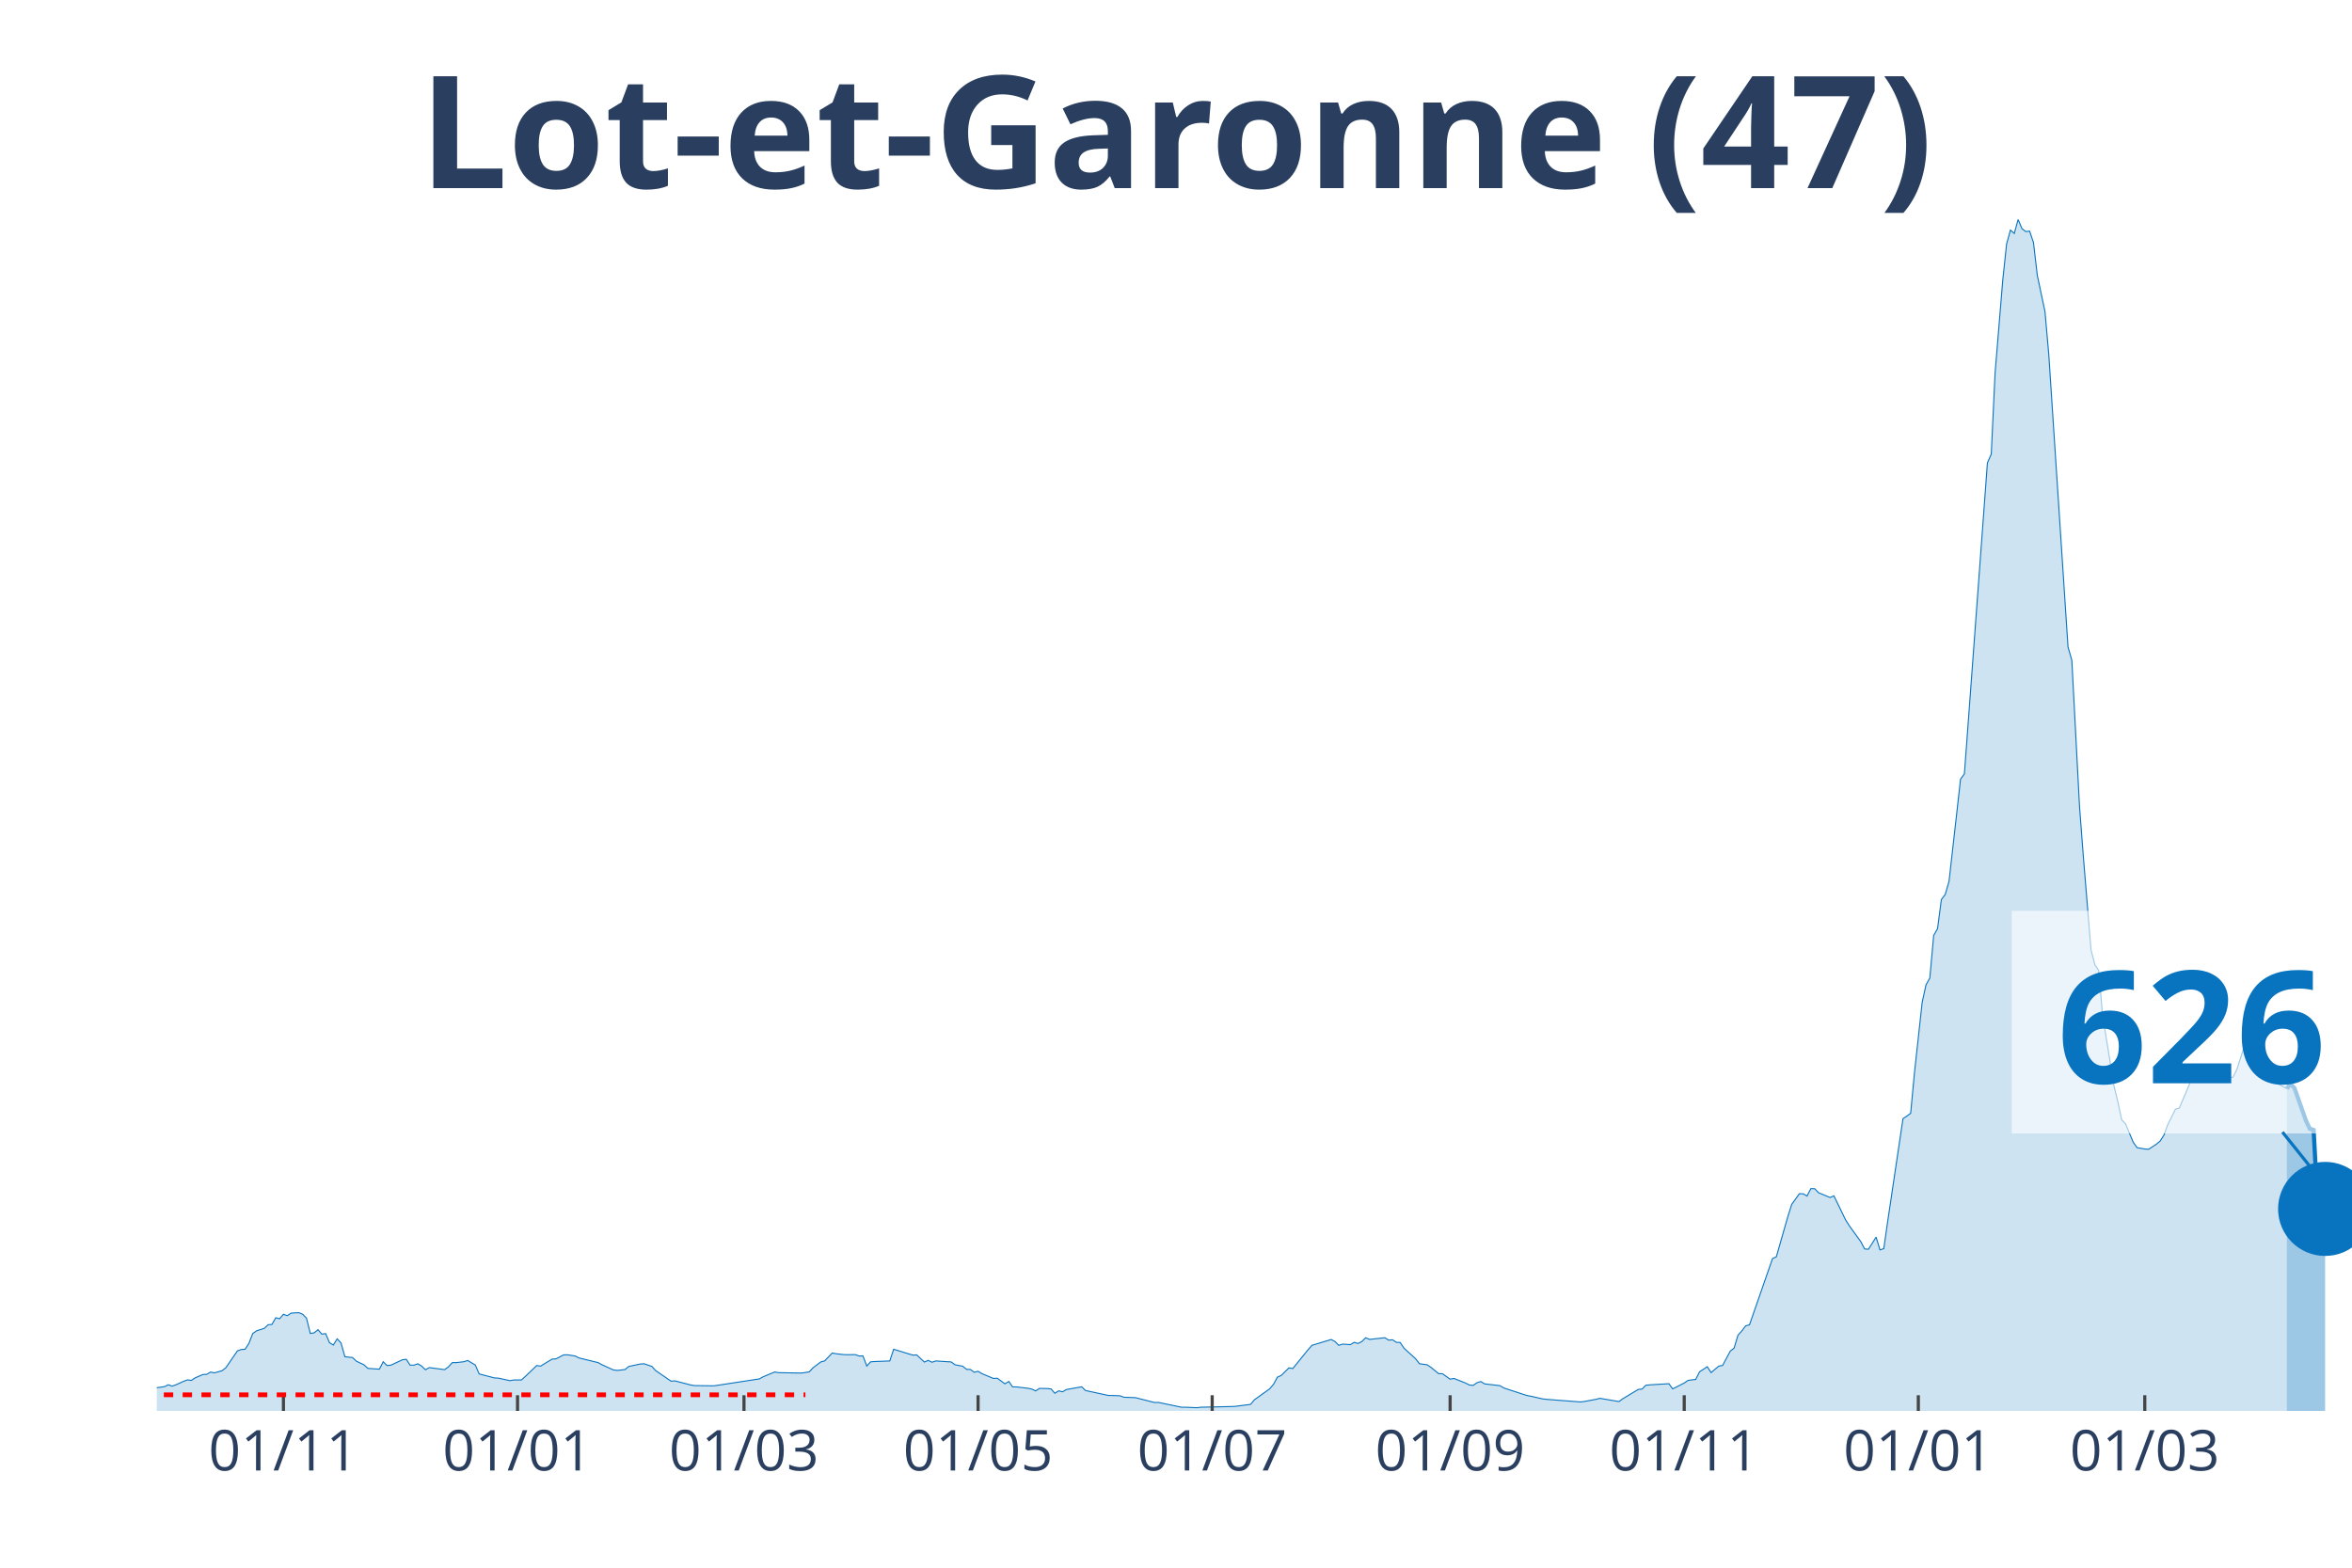
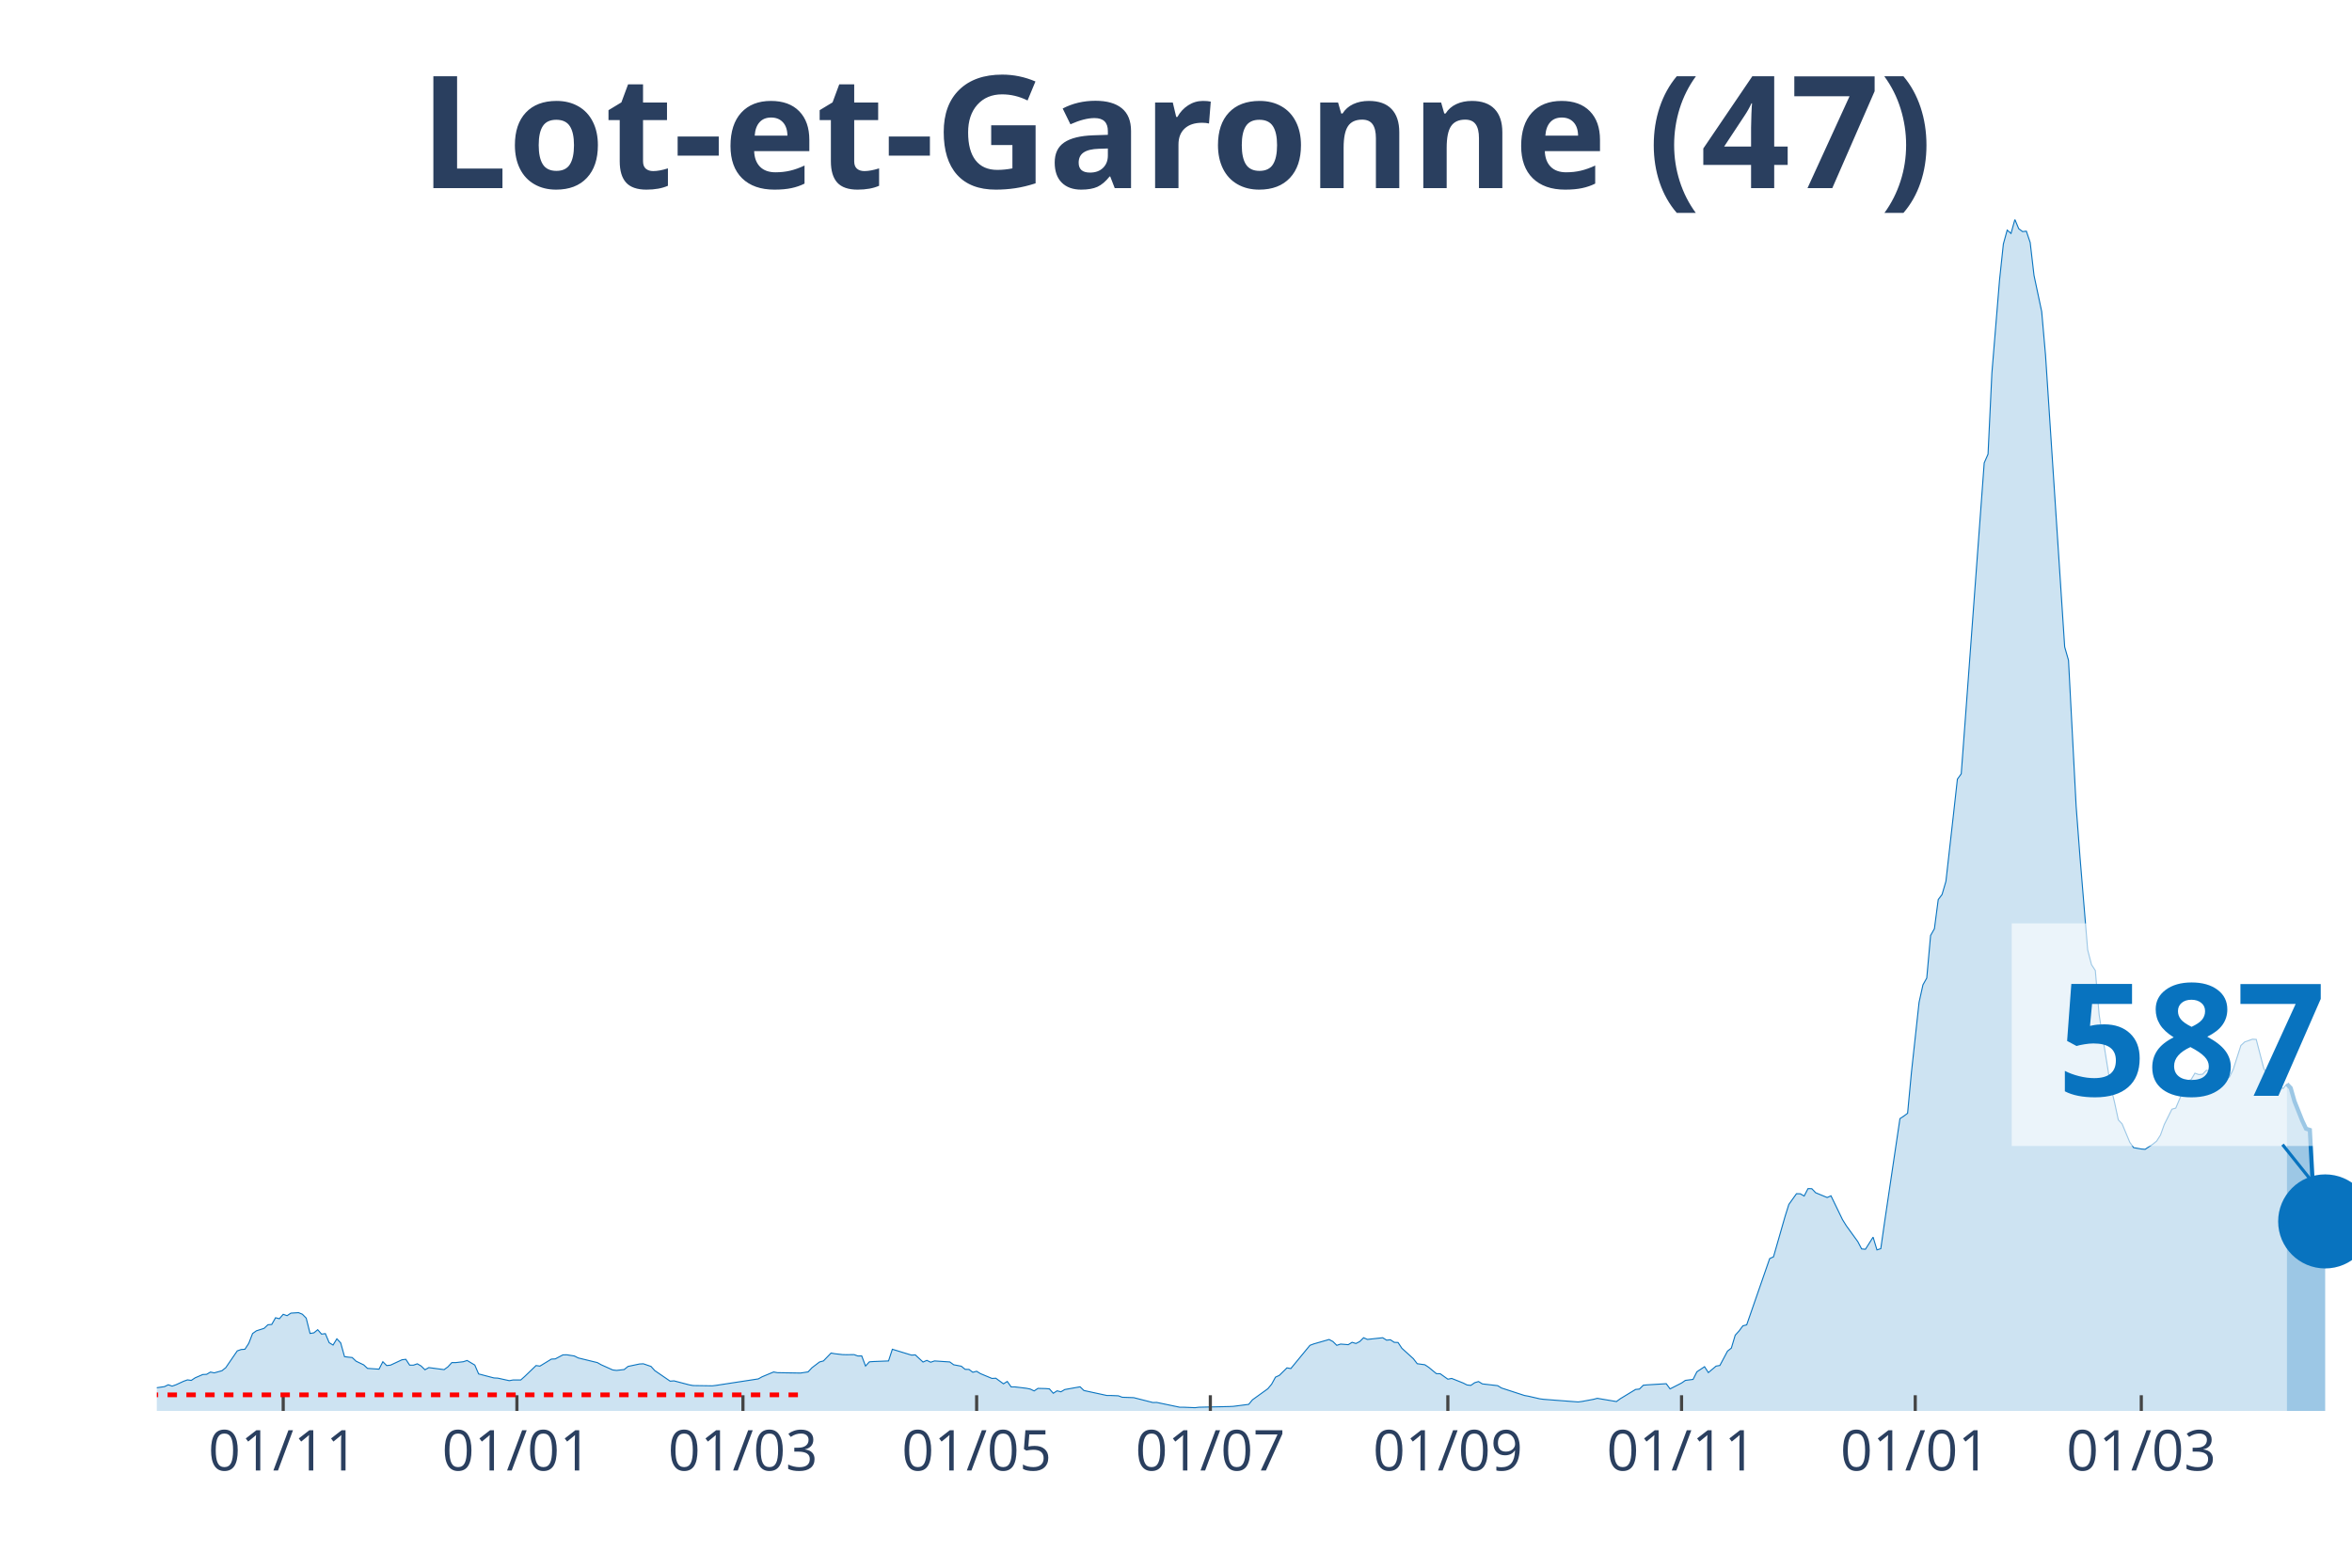
<svg xmlns="http://www.w3.org/2000/svg" class="main-svg" width="1125" height="750" style="" viewBox="0 0 750 500">
  <rect x="0" y="0" width="750" height="500" style="fill: rgb(0, 0, 0); fill-opacity: 0;" />
-   <defs id="defs-823f1d">
+   <defs id="defs-ce60f6">
    <g class="clips">
-       <clipPath id="clip823f1dxyplot" class="plotclip">
+       <clipPath id="clipce60f6xyplot" class="plotclip">
        <rect width="700" height="380" />
      </clipPath>
-       <clipPath class="axesclip" id="clip823f1dx">
+       <clipPath class="axesclip" id="clipce60f6x">
        <rect x="50" y="0" width="700" height="500" />
      </clipPath>
-       <clipPath class="axesclip" id="clip823f1dy">
+       <clipPath class="axesclip" id="clipce60f6y">
        <rect x="0" y="70" width="750" height="380" />
      </clipPath>
-       <clipPath class="axesclip" id="clip823f1dxy">
+       <clipPath class="axesclip" id="clipce60f6xy">
        <rect x="50" y="70" width="700" height="380" />
      </clipPath>
    </g>
    <g class="gradients" />
  </defs>
  <g class="bglayer">
    <rect class="bg" x="50" y="70" width="700" height="380" style="fill: rgb(0, 0, 0); fill-opacity: 0; stroke-width: 0;" />
  </g>
  <g class="layer-below">
    <g class="imagelayer" />
    <g class="shapelayer" />
  </g>
  <g class="cartesianlayer">
    <g class="subplot xy">
      <g class="layer-subplot">
        <g class="shapelayer" />
        <g class="imagelayer" />
      </g>
      <g class="gridlayer">
        <g class="x">
-           <path class="xgrid crisp" transform="translate(90.38,0)" d="M0,70v380" style="stroke: rgb(255, 255, 255); stroke-opacity: 1; stroke-width: 1px;" />
-           <path class="xgrid crisp" transform="translate(165.03,0)" d="M0,70v380" style="stroke: rgb(255, 255, 255); stroke-opacity: 1; stroke-width: 1px;" />
-           <path class="xgrid crisp" transform="translate(237.24,0)" d="M0,70v380" style="stroke: rgb(255, 255, 255); stroke-opacity: 1; stroke-width: 1px;" />
-           <path class="xgrid crisp" transform="translate(311.89,0)" d="M0,70v380" style="stroke: rgb(255, 255, 255); stroke-opacity: 1; stroke-width: 1px;" />
-           <path class="xgrid crisp" transform="translate(386.54,0)" d="M0,70v380" style="stroke: rgb(255, 255, 255); stroke-opacity: 1; stroke-width: 1px;" />
-           <path class="xgrid crisp" transform="translate(462.41,0)" d="M0,70v380" style="stroke: rgb(255, 255, 255); stroke-opacity: 1; stroke-width: 1px;" />
-           <path class="xgrid crisp" transform="translate(537.06,0)" d="M0,70v380" style="stroke: rgb(255, 255, 255); stroke-opacity: 1; stroke-width: 1px;" />
-           <path class="xgrid crisp" transform="translate(611.71,0)" d="M0,70v380" style="stroke: rgb(255, 255, 255); stroke-opacity: 1; stroke-width: 1px;" />
-           <path class="xgrid crisp" transform="translate(683.92,0)" d="M0,70v380" style="stroke: rgb(255, 255, 255); stroke-opacity: 1; stroke-width: 1px;" />
+           <path class="xgrid crisp" transform="translate(90.31,0)" d="M0,70v380" style="stroke: rgb(255, 255, 255); stroke-opacity: 1; stroke-width: 1px;" />
+           <path class="xgrid crisp" transform="translate(164.83,0)" d="M0,70v380" style="stroke: rgb(255, 255, 255); stroke-opacity: 1; stroke-width: 1px;" />
+           <path class="xgrid crisp" transform="translate(236.91,0)" d="M0,70v380" style="stroke: rgb(255, 255, 255); stroke-opacity: 1; stroke-width: 1px;" />
+           <path class="xgrid crisp" transform="translate(311.43,0)" d="M0,70v380" style="stroke: rgb(255, 255, 255); stroke-opacity: 1; stroke-width: 1px;" />
+           <path class="xgrid crisp" transform="translate(385.95,0)" d="M0,70v380" style="stroke: rgb(255, 255, 255); stroke-opacity: 1; stroke-width: 1px;" />
+           <path class="xgrid crisp" transform="translate(461.69,0)" d="M0,70v380" style="stroke: rgb(255, 255, 255); stroke-opacity: 1; stroke-width: 1px;" />
+           <path class="xgrid crisp" transform="translate(536.21,0)" d="M0,70v380" style="stroke: rgb(255, 255, 255); stroke-opacity: 1; stroke-width: 1px;" />
+           <path class="xgrid crisp" transform="translate(610.73,0)" d="M0,70v380" style="stroke: rgb(255, 255, 255); stroke-opacity: 1; stroke-width: 1px;" />
+           <path class="xgrid crisp" transform="translate(682.81,0)" d="M0,70v380" style="stroke: rgb(255, 255, 255); stroke-opacity: 1; stroke-width: 1px;" />
        </g>
        <g class="y" />
      </g>
      <g class="zerolinelayer" />
      <path class="xlines-below" />
      <path class="ylines-below" />
      <g class="overlines-below" />
      <g class="xaxislayer-below" />
      <g class="yaxislayer-below" />
      <g class="overaxes-below" />
-       <g class="plot" transform="translate(50, 70)" clip-path="url('#clip823f1dxyplot')">
+       <g class="plot" transform="translate(50, 70)" clip-path="url('#clipce60f6xyplot')">
        <g class="scatterlayer mlayer">
-           <g class="trace scatter tracea8633c" style="stroke-miterlimit: 2;">
+           <g class="trace scatter trace5b73af" style="stroke-miterlimit: 2;">
            <g class="fills">
              <g>
-                 <path class="js-fill" d="M679.2,380L-166.43,380L-166.43,379.81L-56.29,378.91L-55.07,378.47L-44.06,374.8L-42.83,374.99L-37.94,374.9L-36.71,374.55L-29.37,373.03L-28.15,373.21L-13.46,373.9L-12.24,373.09L-7.34,373.37L-6.12,373.34L-2.45,373.03L-1.22,372.78L2.45,372.25L3.67,371.66L4.9,372.09L6.12,371.66L8.57,370.54L9.79,370.1L11.01,370.26L12.24,369.45L14.69,368.39L15.91,368.33L17.13,367.61L18.36,367.86L20.8,367.18L22.03,366.21L25.7,360.86L26.92,360.42L28.15,360.33L29.37,358.46L30.59,355.32L31.82,354.45L34.27,353.67L35.49,352.52L36.71,352.42L37.94,350.28L39.16,350.59L40.38,349.19L41.61,349.62L42.83,348.81L45.28,348.66L46.5,349.16L47.73,350.4L48.95,355.29L50.17,355.1L51.4,354.1L52.62,355.5L53.85,355.35L55.07,358.24L56.29,358.99L57.52,357L58.74,358.31L59.97,362.69L61.19,362.85L62.41,362.97L63.64,364.13L66.08,365.31L67.31,366.43L70.98,366.68L72.2,364.31L73.43,365.53L74.65,365.4L78.32,363.69L79.55,363.54L80.77,365.4L81.99,365.4L83.22,364.97L84.44,365.68L85.66,366.87L86.89,366.18L91.78,366.83L93.01,365.93L94.23,364.59L95.45,364.59L97.9,364.31L99.13,363.91L101.57,365.37L102.8,368.2L107.69,369.48L108.92,369.54L112.59,370.35L113.81,370.13L116.26,370.13L117.48,369.04L121.15,365.53L122.38,365.71L126.05,363.47L127.27,363.41L129.72,362.13L130.94,362.1L133.39,362.48L134.62,363.1L140.73,364.59L141.96,365.28L145.63,366.93L146.85,367.08L149.3,366.8L150.52,365.81L154.2,365.03L155.42,364.97L157.87,365.81L159.09,367.15L163.99,370.51L165.21,370.41L170.1,371.69L171.33,371.91L177.45,372L178.67,371.85L192.13,369.79L193.36,369.11L197.03,367.58L198.25,367.8L205.59,367.92L206.82,367.74L208.04,367.55L209.27,366.24L211.71,364.38L212.94,364.06L215.38,361.54L216.61,361.76L219.06,362.04L220.28,362.07L222.73,362.04L223.95,362.48L225.17,362.45L226.4,365.68L227.62,364.34L228.85,364.25L233.74,364.06L234.97,360.33L241.08,362.2L242.31,362.13L244.76,364.41L245.98,363.88L247.2,364.47L248.43,364.06L253.32,364.38L254.55,365.28L256.99,365.74L258.22,366.74L259.44,366.77L260.66,367.67L261.89,367.36L263.11,368.11L266.78,369.64L268.01,369.57L270.45,371.35L271.68,370.6L272.9,372.34L274.13,372.34L277.8,372.78L279.02,373.03L280.24,373.62L281.47,372.81L283.92,372.87L285.14,372.97L286.36,374.37L287.59,373.59L288.81,373.9L290.03,373.18L294.93,372.31L296.15,373.49L303.5,375.08L304.72,375.08L307.17,375.18L308.39,375.64L312.06,375.77L313.29,376.08L318.18,377.32L319.41,377.29L326.75,378.82L327.97,378.82L331.64,378.97L332.87,378.82L342.66,378.6L343.88,378.54L348.78,377.91L350,376.45L354.9,372.93L356.12,371.47L357.34,369.23L358.57,368.67L361.01,366.27L362.24,366.49L367.13,360.45L368.36,359.08L374.48,357.22L375.7,357.87L376.92,359.08L378.15,358.68L380.59,358.87L381.82,358.12L383.04,358.49L384.27,357.87L385.49,356.66L386.71,357.19L391.61,356.66L392.83,357.43L394.06,357.31L395.28,358.12L396.5,358.18L397.73,360.02L401.4,363.35L402.62,364.94L405.07,365.28L406.29,366.09L408.74,368.11L409.97,368.14L412.41,369.88L413.64,369.64L417.31,371.1L418.53,371.72L419.76,371.85L420.98,371L422.2,370.63L423.43,371.38L428.32,371.94L429.55,372.69L436.89,375.08L438.11,375.3L441.78,376.14L443.01,376.3L454.02,377.14L455.24,376.98L458.92,376.3L460.14,375.98L466.26,377.01L467.48,376.11L472.38,373.15L473.6,373.03L474.83,371.81L476.05,371.69L482.17,371.32L483.39,372.97L487.06,371.1L488.29,370.26L490.73,369.95L491.96,367.52L494.41,365.9L495.63,367.77L498.08,365.71L499.3,365.5L501.75,360.92L502.97,359.96L504.2,355.85L505.42,354.51L506.64,352.86L507.87,352.55L515.21,331.41L516.43,330.85L520.1,318.03L521.33,314.14L523.78,310.72L525,310.75L526.22,311.46L527.45,309.1L528.67,309.13L529.9,310.41L533.57,311.93L534.79,311.4L538.46,318.96L539.69,320.93L543.36,326L544.58,328.33L545.8,328.43L547.03,326.5L548.25,324.57L549.48,328.64L550.7,328.24L551.92,319.71L556.82,286.78L558.04,285.97L559.27,285.07L560.49,272.06L562.94,249.68L564.16,244.11L565.38,241.93L566.61,228.36L567.83,226.21L569.06,216.91L570.28,215.29L571.5,211.09L573.95,189.46L575.17,178.5L576.4,176.82L577.62,160.48L582.52,94.18L583.74,77.62L584.97,74.85L586.19,48.96L588.64,19.27L589.86,7.81L591.08,3.39L592.31,4.45L593.53,0L594.76,2.93L595.98,3.86L597.2,3.73L598.43,7.35L599.65,17.83L602.1,29.38L603.32,43.23L609.44,136.33L610.66,140.59L613.11,187.21L614.34,203.31L616.78,232.94L618.01,237.67L619.23,239.53L620.45,253.67L624.13,276.48L625.35,281.49L626.57,287.16L627.8,288.46L630.24,294.31L631.47,296.03L633.92,296.46L635.14,296.56L637.59,294.94L638.81,293.94L640.03,292.04L641.26,288.65L643.71,283.76L644.93,283.42L648.6,274.77L649.83,274.33L651.05,272.28L652.27,272.71L653.5,272.62L654.72,271.34L655.94,271.69L657.17,274.11L662.06,273.55L663.29,271.06L665.73,263.47L666.96,262.35L669.41,261.48L670.63,261.54L673.08,270.91L674.3,272.5L675.52,273.15L676.75,275.86L679.2,277.2" style="fill: rgb(8, 115, 191); fill-opacity: 0.2; stroke-width: 0;" />
+                 <path class="js-fill" d="M679.23,380L-166.14,380L-166.14,379.81L-56.2,378.91L-54.97,378.47L-43.98,374.8L-42.76,374.99L-37.87,374.9L-36.65,374.55L-29.32,373.03L-28.1,373.21L-13.44,373.9L-12.22,373.09L-7.33,373.37L-6.11,373.34L-2.44,373.03L-1.22,372.78L2.44,372.25L3.66,371.66L4.89,372.09L6.11,371.66L8.55,370.54L9.77,370.1L10.99,370.26L12.22,369.45L14.66,368.39L15.88,368.33L17.1,367.61L18.32,367.86L20.77,367.18L21.99,366.21L25.65,360.86L26.88,360.42L28.1,360.33L29.32,358.46L30.54,355.32L31.76,354.45L34.21,353.67L35.43,352.52L36.65,352.42L37.87,350.28L39.09,350.59L40.31,349.19L41.54,349.62L42.76,348.81L45.2,348.66L46.42,349.16L47.64,350.4L48.87,355.29L50.09,355.1L51.31,354.1L52.53,355.5L53.75,355.35L54.97,358.24L56.2,358.99L57.42,357L58.64,358.31L59.86,362.69L61.08,362.85L62.3,362.97L63.53,364.13L65.97,365.31L67.19,366.43L70.86,366.68L72.08,364.31L73.3,365.53L74.52,365.4L78.18,363.69L79.41,363.54L80.63,365.4L81.85,365.4L83.07,364.97L84.29,365.68L85.51,366.87L86.74,366.18L91.62,366.83L92.84,365.93L94.07,364.59L95.29,364.59L97.73,364.31L98.95,363.91L101.4,365.37L102.62,368.2L107.5,369.48L108.73,369.54L112.39,370.35L113.61,370.13L116.06,370.13L117.28,369.04L120.94,365.53L122.16,365.71L125.83,363.47L127.05,363.41L129.49,362.13L130.72,362.1L133.16,362.48L134.38,363.1L140.49,364.59L141.71,365.28L145.38,366.93L146.6,367.08L149.04,366.8L150.26,365.81L153.93,365.03L155.15,364.97L157.59,365.81L158.81,367.15L163.7,370.51L164.92,370.41L169.81,371.69L171.03,371.91L177.14,372L178.36,371.85L191.8,369.79L193.02,369.11L196.68,367.58L197.91,367.8L205.24,367.92L206.46,367.74L207.68,367.55L208.9,366.24L211.34,364.38L212.57,364.06L215.01,361.54L216.23,361.76L218.67,362.04L219.9,362.07L222.34,362.04L223.56,362.48L224.78,362.45L226,365.68L227.23,364.34L228.45,364.25L233.33,364.06L234.55,360.33L240.66,362.2L241.88,362.13L244.33,364.41L245.55,363.88L246.77,364.47L247.99,364.06L252.88,364.38L254.1,365.28L256.54,365.74L257.77,366.74L258.99,366.77L260.21,367.67L261.43,367.36L262.65,368.11L266.32,369.64L267.54,369.57L269.98,371.35L271.2,370.6L272.43,372.34L273.65,372.34L277.31,372.78L278.53,373.03L279.76,373.62L280.98,372.81L283.42,372.87L284.64,372.97L285.86,374.37L287.09,373.59L288.31,373.9L289.53,373.18L294.42,372.31L295.64,373.49L302.97,375.08L304.19,375.08L306.63,375.18L307.85,375.64L311.52,375.77L312.74,376.08L317.63,377.32L318.85,377.29L326.18,378.82L327.4,378.82L331.06,378.97L332.29,378.82L342.06,378.6L343.28,378.54L348.17,377.91L349.39,376.45L354.28,372.93L355.5,371.47L356.72,369.23L357.94,368.67L360.38,366.27L361.61,366.49L367.71,359.08L368.94,358.62L373.82,357.22L375.04,357.87L376.27,359.08L377.49,358.68L379.93,358.87L381.15,358.12L382.37,358.49L383.6,357.87L384.82,356.66L386.04,357.19L390.92,356.66L392.15,357.43L393.37,357.31L394.59,358.12L395.81,358.18L397.03,360.02L400.7,363.35L401.92,364.94L404.36,365.28L405.58,366.09L408.03,368.11L409.25,368.14L411.69,369.88L412.91,369.64L416.58,371.1L417.8,371.72L419.02,371.85L420.24,371L421.47,370.63L422.69,371.38L427.57,371.94L428.8,372.69L436.13,375.08L437.35,375.3L441.01,376.14L442.23,376.3L453.23,377.14L454.45,376.98L458.12,376.3L459.34,375.98L465.45,377.01L466.67,376.11L471.55,373.15L472.77,373.03L474,371.81L475.22,371.69L481.33,371.32L482.55,372.97L486.21,371.1L487.43,370.26L489.88,369.95L491.1,367.52L493.54,365.9L494.76,367.77L497.21,365.71L498.43,365.5L500.87,360.92L502.09,359.96L503.32,355.85L504.54,354.51L505.76,352.86L506.98,352.55L514.31,331.41L515.53,330.85L519.2,318.03L520.42,314.14L522.86,310.72L524.08,310.75L525.31,311.46L526.53,309.1L527.75,309.13L528.97,310.41L532.64,311.93L533.86,311.4L537.52,318.96L538.74,320.93L542.41,326L543.63,328.33L544.85,328.43L546.07,326.5L547.29,324.57L548.52,328.64L549.74,328.24L550.96,319.71L555.85,286.78L557.07,285.97L558.29,285.07L559.51,272.06L561.95,249.68L563.18,244.11L564.4,241.93L565.62,228.36L566.84,226.21L568.06,216.91L569.28,215.29L570.51,211.09L572.95,189.46L574.17,178.5L575.39,176.82L576.61,160.48L581.5,94.18L582.72,77.62L583.94,74.85L585.17,48.96L587.61,19.27L588.83,7.81L590.05,3.39L591.27,4.45L592.5,0L593.72,2.93L594.94,3.86L596.16,3.73L597.38,7.35L598.6,17.83L601.05,29.38L602.27,43.23L608.38,136.33L609.6,140.59L612.04,187.21L613.26,203.31L615.71,232.94L616.93,237.67L618.15,239.53L619.37,253.67L623.04,276.48L624.26,281.49L625.48,287.16L626.7,288.46L629.14,294.31L630.37,296.03L632.81,296.46L634.03,296.56L636.47,294.94L637.7,293.94L638.92,292.04L640.14,288.65L642.58,283.76L643.8,283.42L647.47,274.77L648.69,274.33L649.91,272.28L651.13,272.71L652.36,272.62L653.58,271.34L654.8,271.69L656.02,274.11L660.91,273.55L662.13,271.06L664.57,263.44L665.79,262.32L668.24,261.45L669.46,261.51L671.9,270.88L673.12,272.5L674.35,273.15L675.57,275.86L678.01,277.2L679.23,275.73" style="fill: rgb(8, 115, 191); fill-opacity: 0.2; stroke-width: 0;" />
              </g>
            </g>
            <g class="errorbars" />
            <g class="lines">
-               <path class="js-line" d="M-166.43,379.81L-56.29,378.91L-55.07,378.47L-44.06,374.8L-42.83,374.99L-37.94,374.9L-36.71,374.55L-29.37,373.03L-28.15,373.21L-13.46,373.9L-12.24,373.09L-7.34,373.37L-6.12,373.34L-2.45,373.03L-1.22,372.78L2.45,372.25L3.67,371.66L4.9,372.09L6.12,371.66L8.57,370.54L9.79,370.1L11.01,370.26L12.24,369.45L14.69,368.39L15.91,368.33L17.13,367.61L18.36,367.86L20.8,367.18L22.03,366.21L25.7,360.86L26.92,360.42L28.15,360.33L29.37,358.46L30.59,355.32L31.82,354.45L34.27,353.67L35.49,352.52L36.71,352.42L37.94,350.28L39.16,350.59L40.38,349.19L41.61,349.62L42.83,348.81L45.28,348.66L46.5,349.16L47.73,350.4L48.95,355.29L50.17,355.1L51.4,354.1L52.62,355.5L53.85,355.35L55.07,358.24L56.29,358.99L57.52,357L58.74,358.31L59.97,362.69L61.19,362.85L62.41,362.97L63.64,364.13L66.08,365.31L67.31,366.43L70.98,366.68L72.2,364.31L73.43,365.53L74.65,365.4L78.32,363.69L79.55,363.54L80.77,365.4L81.99,365.4L83.22,364.97L84.44,365.68L85.66,366.87L86.89,366.18L91.78,366.83L93.01,365.93L94.23,364.59L95.45,364.59L97.9,364.31L99.13,363.91L101.57,365.37L102.8,368.2L107.69,369.48L108.92,369.54L112.59,370.35L113.81,370.13L116.26,370.13L117.48,369.04L121.15,365.53L122.38,365.71L126.05,363.47L127.27,363.41L129.72,362.13L130.94,362.1L133.39,362.48L134.62,363.1L140.73,364.59L141.96,365.28L145.63,366.93L146.85,367.08L149.3,366.8L150.52,365.81L154.2,365.03L155.42,364.97L157.87,365.81L159.09,367.15L163.99,370.51L165.21,370.41L170.1,371.69L171.33,371.91L177.45,372L178.67,371.85L192.13,369.79L193.36,369.11L197.03,367.58L198.25,367.8L205.59,367.92L206.82,367.74L208.04,367.55L209.27,366.24L211.71,364.38L212.94,364.06L215.38,361.54L216.61,361.76L219.06,362.04L220.28,362.07L222.73,362.04L223.95,362.48L225.17,362.45L226.4,365.68L227.62,364.34L228.85,364.25L233.74,364.06L234.97,360.33L241.08,362.2L242.31,362.13L244.76,364.41L245.98,363.88L247.2,364.47L248.43,364.06L253.32,364.38L254.55,365.28L256.99,365.74L258.22,366.74L259.44,366.77L260.66,367.67L261.89,367.36L263.11,368.11L266.78,369.64L268.01,369.57L270.45,371.35L271.68,370.6L272.9,372.34L274.13,372.34L277.8,372.78L279.02,373.03L280.24,373.62L281.47,372.81L283.92,372.87L285.14,372.97L286.36,374.37L287.59,373.59L288.81,373.9L290.03,373.18L294.93,372.31L296.15,373.49L303.5,375.08L304.72,375.08L307.17,375.18L308.39,375.64L312.06,375.77L313.29,376.08L318.18,377.32L319.41,377.29L326.75,378.82L327.97,378.82L331.64,378.97L332.87,378.82L342.66,378.6L343.88,378.54L348.78,377.91L350,376.45L354.9,372.93L356.12,371.47L357.34,369.23L358.57,368.67L361.01,366.27L362.24,366.49L367.13,360.45L368.36,359.08L374.48,357.22L375.7,357.87L376.92,359.08L378.15,358.68L380.59,358.87L381.82,358.12L383.04,358.49L384.27,357.87L385.49,356.66L386.71,357.19L391.61,356.66L392.83,357.43L394.06,357.31L395.28,358.12L396.5,358.18L397.73,360.02L401.4,363.35L402.62,364.94L405.07,365.28L406.29,366.09L408.74,368.11L409.97,368.14L412.41,369.88L413.64,369.64L417.31,371.1L418.53,371.72L419.76,371.85L420.98,371L422.2,370.63L423.43,371.38L428.32,371.94L429.55,372.69L436.89,375.08L438.11,375.3L441.78,376.14L443.01,376.3L454.02,377.14L455.24,376.98L458.92,376.3L460.14,375.98L466.26,377.01L467.48,376.11L472.38,373.15L473.6,373.03L474.83,371.81L476.05,371.69L482.17,371.32L483.39,372.97L487.06,371.1L488.29,370.26L490.73,369.95L491.96,367.52L494.41,365.9L495.63,367.77L498.08,365.71L499.3,365.5L501.75,360.92L502.97,359.96L504.2,355.85L505.42,354.51L506.64,352.86L507.87,352.55L515.21,331.41L516.43,330.85L520.1,318.03L521.33,314.14L523.78,310.72L525,310.75L526.22,311.46L527.45,309.1L528.67,309.13L529.9,310.41L533.57,311.93L534.79,311.4L538.46,318.96L539.69,320.93L543.36,326L544.58,328.33L545.8,328.43L547.03,326.5L548.25,324.57L549.48,328.64L550.7,328.24L551.92,319.71L556.82,286.78L558.04,285.97L559.27,285.07L560.49,272.06L562.94,249.68L564.16,244.11L565.38,241.93L566.61,228.36L567.83,226.21L569.06,216.91L570.28,215.29L571.5,211.09L573.95,189.46L575.17,178.5L576.4,176.82L577.62,160.48L582.52,94.18L583.74,77.62L584.97,74.85L586.19,48.96L588.64,19.27L589.86,7.81L591.08,3.39L592.31,4.45L593.53,0L594.76,2.93L595.98,3.86L597.2,3.73L598.43,7.35L599.65,17.83L602.1,29.38L603.32,43.23L609.44,136.33L610.66,140.59L613.11,187.21L614.34,203.31L616.78,232.94L618.01,237.67L619.23,239.53L620.45,253.67L624.13,276.48L625.35,281.49L626.57,287.16L627.8,288.46L630.24,294.31L631.47,296.03L633.92,296.46L635.14,296.56L637.59,294.94L638.81,293.94L640.03,292.04L641.26,288.65L643.71,283.76L644.93,283.42L648.6,274.77L649.83,274.33L651.05,272.28L652.27,272.71L653.5,272.62L654.72,271.34L655.94,271.69L657.17,274.11L662.06,273.55L663.29,271.06L665.73,263.47L666.96,262.35L669.41,261.48L670.63,261.54L673.08,270.91L674.3,272.5L675.52,273.15L676.75,275.86L679.2,277.2" style="vector-effect: non-scaling-stroke; fill: none; stroke: rgb(8, 115, 191); stroke-opacity: 1; stroke-width: 0.5px; opacity: 1;" />
+               <path class="js-line" d="M-166.14,379.81L-56.2,378.91L-54.97,378.47L-43.98,374.8L-42.76,374.99L-37.87,374.9L-36.65,374.55L-29.32,373.03L-28.1,373.21L-13.44,373.9L-12.22,373.09L-7.33,373.37L-6.11,373.34L-2.44,373.03L-1.22,372.78L2.44,372.25L3.66,371.66L4.89,372.09L6.11,371.66L8.55,370.54L9.77,370.1L10.99,370.26L12.22,369.45L14.66,368.39L15.88,368.33L17.1,367.61L18.32,367.86L20.77,367.18L21.99,366.21L25.65,360.86L26.88,360.42L28.1,360.33L29.32,358.46L30.54,355.32L31.76,354.45L34.21,353.67L35.43,352.52L36.65,352.42L37.87,350.28L39.09,350.59L40.31,349.19L41.54,349.62L42.76,348.81L45.2,348.66L46.42,349.16L47.64,350.4L48.87,355.29L50.09,355.1L51.31,354.1L52.53,355.5L53.75,355.35L54.97,358.24L56.2,358.99L57.42,357L58.64,358.31L59.86,362.69L61.08,362.85L62.3,362.97L63.53,364.13L65.97,365.31L67.19,366.43L70.86,366.68L72.08,364.31L73.3,365.53L74.52,365.4L78.18,363.69L79.41,363.54L80.63,365.4L81.85,365.4L83.07,364.97L84.29,365.68L85.51,366.87L86.74,366.18L91.62,366.83L92.84,365.93L94.07,364.59L95.29,364.59L97.73,364.31L98.95,363.91L101.4,365.37L102.62,368.2L107.5,369.48L108.73,369.54L112.39,370.35L113.61,370.13L116.06,370.13L117.28,369.04L120.94,365.53L122.16,365.71L125.83,363.47L127.05,363.41L129.49,362.13L130.72,362.1L133.16,362.48L134.38,363.1L140.49,364.59L141.71,365.28L145.38,366.93L146.6,367.08L149.04,366.8L150.26,365.81L153.93,365.03L155.15,364.97L157.59,365.81L158.81,367.15L163.7,370.51L164.92,370.41L169.81,371.69L171.03,371.91L177.14,372L178.36,371.85L191.8,369.79L193.02,369.11L196.68,367.58L197.91,367.8L205.24,367.92L206.46,367.74L207.68,367.55L208.9,366.24L211.34,364.38L212.57,364.06L215.01,361.54L216.23,361.76L218.67,362.04L219.9,362.07L222.34,362.04L223.56,362.48L224.78,362.45L226,365.68L227.23,364.34L228.45,364.25L233.33,364.06L234.55,360.33L240.66,362.2L241.88,362.13L244.33,364.41L245.55,363.88L246.77,364.47L247.99,364.06L252.88,364.38L254.1,365.28L256.54,365.74L257.77,366.74L258.99,366.77L260.21,367.67L261.43,367.36L262.65,368.11L266.32,369.64L267.54,369.57L269.98,371.35L271.2,370.6L272.43,372.34L273.65,372.34L277.31,372.78L278.53,373.03L279.76,373.62L280.98,372.81L283.42,372.87L284.64,372.97L285.86,374.37L287.09,373.59L288.31,373.9L289.53,373.18L294.42,372.31L295.64,373.49L302.97,375.08L304.19,375.08L306.63,375.18L307.85,375.64L311.52,375.77L312.74,376.08L317.63,377.32L318.85,377.29L326.18,378.82L327.4,378.82L331.06,378.97L332.29,378.82L342.06,378.6L343.28,378.54L348.17,377.91L349.39,376.45L354.28,372.93L355.5,371.47L356.72,369.23L357.94,368.67L360.38,366.27L361.61,366.49L367.71,359.08L368.94,358.62L373.82,357.22L375.04,357.87L376.27,359.08L377.49,358.68L379.93,358.87L381.15,358.12L382.37,358.49L383.6,357.87L384.82,356.66L386.04,357.19L390.92,356.66L392.15,357.43L393.37,357.31L394.59,358.12L395.81,358.18L397.03,360.02L400.7,363.35L401.92,364.94L404.36,365.28L405.58,366.09L408.03,368.11L409.25,368.14L411.69,369.88L412.91,369.64L416.58,371.1L417.8,371.72L419.02,371.85L420.24,371L421.47,370.63L422.69,371.38L427.57,371.94L428.8,372.69L436.13,375.08L437.35,375.3L441.01,376.14L442.23,376.3L453.23,377.14L454.45,376.98L458.12,376.3L459.34,375.98L465.45,377.01L466.67,376.11L471.55,373.15L472.77,373.03L474,371.81L475.22,371.69L481.33,371.32L482.55,372.97L486.21,371.1L487.43,370.26L489.88,369.95L491.1,367.52L493.54,365.9L494.76,367.77L497.21,365.71L498.43,365.5L500.87,360.92L502.09,359.96L503.32,355.85L504.54,354.51L505.76,352.86L506.98,352.55L514.31,331.41L515.53,330.85L519.2,318.03L520.42,314.14L522.86,310.72L524.08,310.75L525.31,311.46L526.53,309.1L527.75,309.13L528.97,310.41L532.64,311.93L533.86,311.4L537.52,318.96L538.74,320.93L542.41,326L543.63,328.33L544.85,328.43L546.07,326.5L547.29,324.57L548.52,328.64L549.74,328.24L550.96,319.71L555.85,286.78L557.07,285.97L558.29,285.07L559.51,272.06L561.95,249.68L563.18,244.11L564.4,241.93L565.62,228.36L566.84,226.21L568.06,216.91L569.28,215.29L570.51,211.09L572.95,189.46L574.17,178.5L575.39,176.82L576.61,160.48L581.5,94.18L582.72,77.62L583.94,74.85L585.17,48.96L587.61,19.27L588.83,7.81L590.05,3.39L591.27,4.45L592.5,0L593.72,2.93L594.94,3.86L596.16,3.73L597.38,7.35L598.6,17.83L601.05,29.38L602.27,43.23L608.38,136.33L609.6,140.59L612.04,187.21L613.26,203.31L615.71,232.94L616.93,237.67L618.15,239.53L619.37,253.67L623.04,276.48L624.26,281.49L625.48,287.16L626.7,288.46L629.14,294.31L630.37,296.03L632.81,296.46L634.03,296.56L636.47,294.94L637.7,293.94L638.92,292.04L640.14,288.65L642.58,283.76L643.8,283.42L647.47,274.77L648.69,274.33L649.91,272.28L651.13,272.71L652.36,272.62L653.58,271.34L654.8,271.69L656.02,274.11L660.91,273.55L662.13,271.06L664.57,263.44L665.79,262.32L668.24,261.45L669.46,261.51L671.9,270.88L673.12,272.5L674.35,273.15L675.57,275.86L678.01,277.2L679.23,275.73" style="vector-effect: non-scaling-stroke; fill: none; stroke: rgb(8, 115, 191); stroke-opacity: 1; stroke-width: 0.5px; opacity: 1;" />
            </g>
            <g class="points" />
            <g class="text" />
          </g>
-           <g class="trace scatter traceaebf3b" style="stroke-miterlimit: 2;">
+           <g class="trace scatter trace948235" style="stroke-miterlimit: 2;">
            <g class="fills">
              <g>
-                 <path class="js-fill" d="M691.43,380L679.2,380L679.2,277.2L680.42,275.73L681.64,277.01L685.31,287.4L686.54,289.99L687.76,290.39L688.99,313.27L690.21,312.21L691.43,315.57" style="fill: rgb(8, 115, 191); fill-opacity: 0.4; stroke-width: 0;" />
+                 <path class="js-fill" d="M691.45,380L679.23,380L679.23,275.73L680.45,277.01L681.68,281.3L684.12,287.4L685.34,289.99L686.56,290.39L687.78,313.27L689.01,312.21L690.23,315.48L691.45,319.56" style="fill: rgb(8, 115, 191); fill-opacity: 0.4; stroke-width: 0;" />
              </g>
            </g>
            <g class="errorbars" />
            <g class="lines">
-               <path class="js-line" d="M679.2,277.2L680.42,275.73L681.64,277.01L685.31,287.4L686.54,289.99L687.76,290.39L688.99,313.27L690.21,312.21L691.43,315.57" style="vector-effect: non-scaling-stroke; fill: none; stroke: rgb(8, 115, 191); stroke-opacity: 1; stroke-width: 2px; opacity: 1;" />
+               <path class="js-line" d="M679.23,275.73L680.45,277.01L681.68,281.3L684.12,287.4L685.34,289.99L686.56,290.39L687.78,313.27L689.01,312.21L690.23,315.48L691.45,319.56" style="vector-effect: non-scaling-stroke; fill: none; stroke: rgb(8, 115, 191); stroke-opacity: 1; stroke-width: 2px; opacity: 1;" />
            </g>
            <g class="points" />
            <g class="text" />
          </g>
-           <g class="trace scatter traceba4038" style="stroke-miterlimit: 2; opacity: 1;">
+           <g class="trace scatter trace5a9c10" style="stroke-miterlimit: 2; opacity: 1;">
            <g class="fills" />
            <g class="errorbars" />
            <g class="lines" />
            <g class="points">
-               <path class="point" transform="translate(691.43,315.57)" d="M15,0A15,15 0 1,1 0,-15A15,15 0 0,1 15,0Z" style="opacity: 1; stroke-width: 0px; fill: rgb(8, 115, 191); fill-opacity: 1;" />
+               <path class="point" transform="translate(691.45,319.56)" d="M15,0A15,15 0 1,1 0,-15A15,15 0 0,1 15,0Z" style="opacity: 1; stroke-width: 0px; fill: rgb(8, 115, 191); fill-opacity: 1;" />
            </g>
            <g class="text" />
          </g>
        </g>
      </g>
      <g class="overplot" />
      <path class="xlines-above crisp" style="fill: none; stroke-width: 1px; stroke: rgb(0, 0, 0); stroke-opacity: 0;" d="" />
      <path class="ylines-above crisp" style="fill: none;" d="M0,0" />
      <g class="overlines-above" />
      <g class="xaxislayer-above">
-         <path class="xtick ticks crisp" d="M0,450v-5" transform="translate(90.38,0)" style="stroke: rgb(68, 68, 68); stroke-opacity: 1; stroke-width: 1px;" />
-         <path class="xtick ticks crisp" d="M0,450v-5" transform="translate(165.03,0)" style="stroke: rgb(68, 68, 68); stroke-opacity: 1; stroke-width: 1px;" />
-         <path class="xtick ticks crisp" d="M0,450v-5" transform="translate(237.24,0)" style="stroke: rgb(68, 68, 68); stroke-opacity: 1; stroke-width: 1px;" />
-         <path class="xtick ticks crisp" d="M0,450v-5" transform="translate(311.89,0)" style="stroke: rgb(68, 68, 68); stroke-opacity: 1; stroke-width: 1px;" />
-         <path class="xtick ticks crisp" d="M0,450v-5" transform="translate(386.54,0)" style="stroke: rgb(68, 68, 68); stroke-opacity: 1; stroke-width: 1px;" />
-         <path class="xtick ticks crisp" d="M0,450v-5" transform="translate(462.41,0)" style="stroke: rgb(68, 68, 68); stroke-opacity: 1; stroke-width: 1px;" />
-         <path class="xtick ticks crisp" d="M0,450v-5" transform="translate(537.06,0)" style="stroke: rgb(68, 68, 68); stroke-opacity: 1; stroke-width: 1px;" />
-         <path class="xtick ticks crisp" d="M0,450v-5" transform="translate(611.71,0)" style="stroke: rgb(68, 68, 68); stroke-opacity: 1; stroke-width: 1px;" />
-         <path class="xtick ticks crisp" d="M0,450v-5" transform="translate(683.92,0)" style="stroke: rgb(68, 68, 68); stroke-opacity: 1; stroke-width: 1px;" />
+         <path class="xtick ticks crisp" d="M0,450v-5" transform="translate(90.31,0)" style="stroke: rgb(68, 68, 68); stroke-opacity: 1; stroke-width: 1px;" />
+         <path class="xtick ticks crisp" d="M0,450v-5" transform="translate(164.83,0)" style="stroke: rgb(68, 68, 68); stroke-opacity: 1; stroke-width: 1px;" />
+         <path class="xtick ticks crisp" d="M0,450v-5" transform="translate(236.91,0)" style="stroke: rgb(68, 68, 68); stroke-opacity: 1; stroke-width: 1px;" />
+         <path class="xtick ticks crisp" d="M0,450v-5" transform="translate(311.43,0)" style="stroke: rgb(68, 68, 68); stroke-opacity: 1; stroke-width: 1px;" />
+         <path class="xtick ticks crisp" d="M0,450v-5" transform="translate(385.95,0)" style="stroke: rgb(68, 68, 68); stroke-opacity: 1; stroke-width: 1px;" />
+         <path class="xtick ticks crisp" d="M0,450v-5" transform="translate(461.69,0)" style="stroke: rgb(68, 68, 68); stroke-opacity: 1; stroke-width: 1px;" />
+         <path class="xtick ticks crisp" d="M0,450v-5" transform="translate(536.21,0)" style="stroke: rgb(68, 68, 68); stroke-opacity: 1; stroke-width: 1px;" />
+         <path class="xtick ticks crisp" d="M0,450v-5" transform="translate(610.73,0)" style="stroke: rgb(68, 68, 68); stroke-opacity: 1; stroke-width: 1px;" />
+         <path class="xtick ticks crisp" d="M0,450v-5" transform="translate(682.81,0)" style="stroke: rgb(68, 68, 68); stroke-opacity: 1; stroke-width: 1px;" />
        <g class="xtick">
-           <text text-anchor="middle" x="0" y="469" transform="translate(90.38,0)" style="font-family: 'Open Sans', verdana, arial, sans-serif; font-size: 18px; fill: rgb(42, 63, 95); fill-opacity: 1; white-space: pre;">01/11</text>
+           <text text-anchor="middle" x="0" y="469" transform="translate(90.31,0)" style="font-family: 'Open Sans', verdana, arial, sans-serif; font-size: 18px; fill: rgb(42, 63, 95); fill-opacity: 1; white-space: pre;">01/11</text>
        </g>
        <g class="xtick">
-           <text text-anchor="middle" x="0" y="469" transform="translate(165.03,0)" style="font-family: 'Open Sans', verdana, arial, sans-serif; font-size: 18px; fill: rgb(42, 63, 95); fill-opacity: 1; white-space: pre;">01/01</text>
+           <text text-anchor="middle" x="0" y="469" transform="translate(164.83,0)" style="font-family: 'Open Sans', verdana, arial, sans-serif; font-size: 18px; fill: rgb(42, 63, 95); fill-opacity: 1; white-space: pre;">01/01</text>
        </g>
        <g class="xtick">
-           <text text-anchor="middle" x="0" y="469" transform="translate(237.24,0)" style="font-family: 'Open Sans', verdana, arial, sans-serif; font-size: 18px; fill: rgb(42, 63, 95); fill-opacity: 1; white-space: pre;">01/03</text>
+           <text text-anchor="middle" x="0" y="469" transform="translate(236.91,0)" style="font-family: 'Open Sans', verdana, arial, sans-serif; font-size: 18px; fill: rgb(42, 63, 95); fill-opacity: 1; white-space: pre;">01/03</text>
        </g>
        <g class="xtick">
-           <text text-anchor="middle" x="0" y="469" transform="translate(311.89,0)" style="font-family: 'Open Sans', verdana, arial, sans-serif; font-size: 18px; fill: rgb(42, 63, 95); fill-opacity: 1; white-space: pre;">01/05</text>
+           <text text-anchor="middle" x="0" y="469" transform="translate(311.43,0)" style="font-family: 'Open Sans', verdana, arial, sans-serif; font-size: 18px; fill: rgb(42, 63, 95); fill-opacity: 1; white-space: pre;">01/05</text>
        </g>
        <g class="xtick">
-           <text text-anchor="middle" x="0" y="469" transform="translate(386.54,0)" style="font-family: 'Open Sans', verdana, arial, sans-serif; font-size: 18px; fill: rgb(42, 63, 95); fill-opacity: 1; white-space: pre;">01/07</text>
+           <text text-anchor="middle" x="0" y="469" transform="translate(385.95,0)" style="font-family: 'Open Sans', verdana, arial, sans-serif; font-size: 18px; fill: rgb(42, 63, 95); fill-opacity: 1; white-space: pre;">01/07</text>
        </g>
        <g class="xtick">
-           <text text-anchor="middle" x="0" y="469" transform="translate(462.41,0)" style="font-family: 'Open Sans', verdana, arial, sans-serif; font-size: 18px; fill: rgb(42, 63, 95); fill-opacity: 1; white-space: pre;">01/09</text>
+           <text text-anchor="middle" x="0" y="469" transform="translate(461.69,0)" style="font-family: 'Open Sans', verdana, arial, sans-serif; font-size: 18px; fill: rgb(42, 63, 95); fill-opacity: 1; white-space: pre;">01/09</text>
        </g>
        <g class="xtick">
-           <text text-anchor="middle" x="0" y="469" transform="translate(537.06,0)" style="font-family: 'Open Sans', verdana, arial, sans-serif; font-size: 18px; fill: rgb(42, 63, 95); fill-opacity: 1; white-space: pre;">01/11</text>
+           <text text-anchor="middle" x="0" y="469" transform="translate(536.21,0)" style="font-family: 'Open Sans', verdana, arial, sans-serif; font-size: 18px; fill: rgb(42, 63, 95); fill-opacity: 1; white-space: pre;">01/11</text>
        </g>
        <g class="xtick">
-           <text text-anchor="middle" x="0" y="469" transform="translate(611.71,0)" style="font-family: 'Open Sans', verdana, arial, sans-serif; font-size: 18px; fill: rgb(42, 63, 95); fill-opacity: 1; white-space: pre;">01/01</text>
+           <text text-anchor="middle" x="0" y="469" transform="translate(610.73,0)" style="font-family: 'Open Sans', verdana, arial, sans-serif; font-size: 18px; fill: rgb(42, 63, 95); fill-opacity: 1; white-space: pre;">01/01</text>
        </g>
        <g class="xtick">
-           <text text-anchor="middle" x="0" y="469" transform="translate(683.92,0)" style="font-family: 'Open Sans', verdana, arial, sans-serif; font-size: 18px; fill: rgb(42, 63, 95); fill-opacity: 1; white-space: pre;">01/03</text>
+           <text text-anchor="middle" x="0" y="469" transform="translate(682.81,0)" style="font-family: 'Open Sans', verdana, arial, sans-serif; font-size: 18px; fill: rgb(42, 63, 95); fill-opacity: 1; white-space: pre;">01/03</text>
        </g>
      </g>
      <g class="yaxislayer-above" />
      <g class="overaxes-above" />
    </g>
  </g>
  <g class="polarlayer" />
  <g class="ternarylayer" />
  <g class="geolayer" />
  <g class="funnelarealayer" />
  <g class="pielayer" />
  <g class="treemaplayer" />
  <g class="sunburstlayer" />
  <g class="glimages" />
-   <defs id="topdefs-823f1d">
+   <defs id="topdefs-ce60f6">
    <g class="clips" />
  </defs>
  <g class="layer-above">
    <g class="imagelayer" />
    <g class="shapelayer">
-       <path data-index="0" fill-rule="evenodd" d="M-637.76,444.86L256.82,444.86" clip-path="url('#clip823f1dxy')" style="opacity: 1; stroke: rgb(255, 0, 0); stroke-opacity: 1; fill: rgb(0, 0, 0); fill-opacity: 0; stroke-dasharray: 3px, 3px; stroke-width: 1.5px;" />
+       <path data-index="0" fill-rule="evenodd" d="M-636.56,444.86L256.46,444.86" clip-path="url('#clipce60f6xy')" style="opacity: 1; stroke: rgb(255, 0, 0); stroke-opacity: 1; fill: rgb(0, 0, 0); fill-opacity: 0; stroke-dasharray: 3px, 3px; stroke-width: 1.5px;" />
    </g>
  </g>
  <g class="infolayer">
    <g class="g-gtitle">
      <text class="gtitle" x="375" y="25" text-anchor="middle" dy="0.7em" style="font-family: 'Open Sans', verdana, arial, sans-serif; font-size: 50px; fill: rgb(42, 63, 95); opacity: 1; font-weight: normal; white-space: pre;">
        <tspan style="font-weight:bold">Lot-et-Garonne (47)</tspan>
      </text>
    </g>
    <g class="g-xtitle" />
    <g class="annotation" data-index="0" style="opacity: 1;">
-       <g class="annotation-text-g" transform="rotate(0,699.43,325.57)">
-         <g class="cursor-pointer" transform="translate(641, 290)">
+       <g class="annotation-text-g" transform="rotate(0,699.45,329.56)">
+         <g class="cursor-pointer" transform="translate(641, 294)">
          <rect class="bg" x="0.5" y="0.5" width="115" height="71" style="stroke-width: 1px; stroke: rgb(0, 0, 0); stroke-opacity: 0; fill: rgb(255, 255, 255); fill-opacity: 0.6;" />
          <text class="annotation-text" text-anchor="middle" x="57.812" y="55.5" style="font-family: 'Open Sans', verdana, arial, sans-serif; font-size: 50px; fill: rgb(8, 115, 191); fill-opacity: 1; white-space: pre;">
-             <tspan style="font-weight:bold">626 </tspan>
+             <tspan style="font-weight:bold">587 </tspan>
          </text>
        </g>
      </g>
      <g class="annotation-arrow-g" style="opacity: 1;">
-         <path d="M727.83,361.07L739.43,375.57" style="stroke-width: 1px; stroke: rgb(8, 115, 191); stroke-opacity: 1; stroke-dasharray: 0px, 0px, 18.569px, 18.569px;" />
+         <path d="M727.85,365.06L739.45,379.56" style="stroke-width: 1px; stroke: rgb(8, 115, 191); stroke-opacity: 1; stroke-dasharray: 0px, 0px, 18.569px, 18.569px;" />
      </g>
    </g>
  </g>
</svg>
